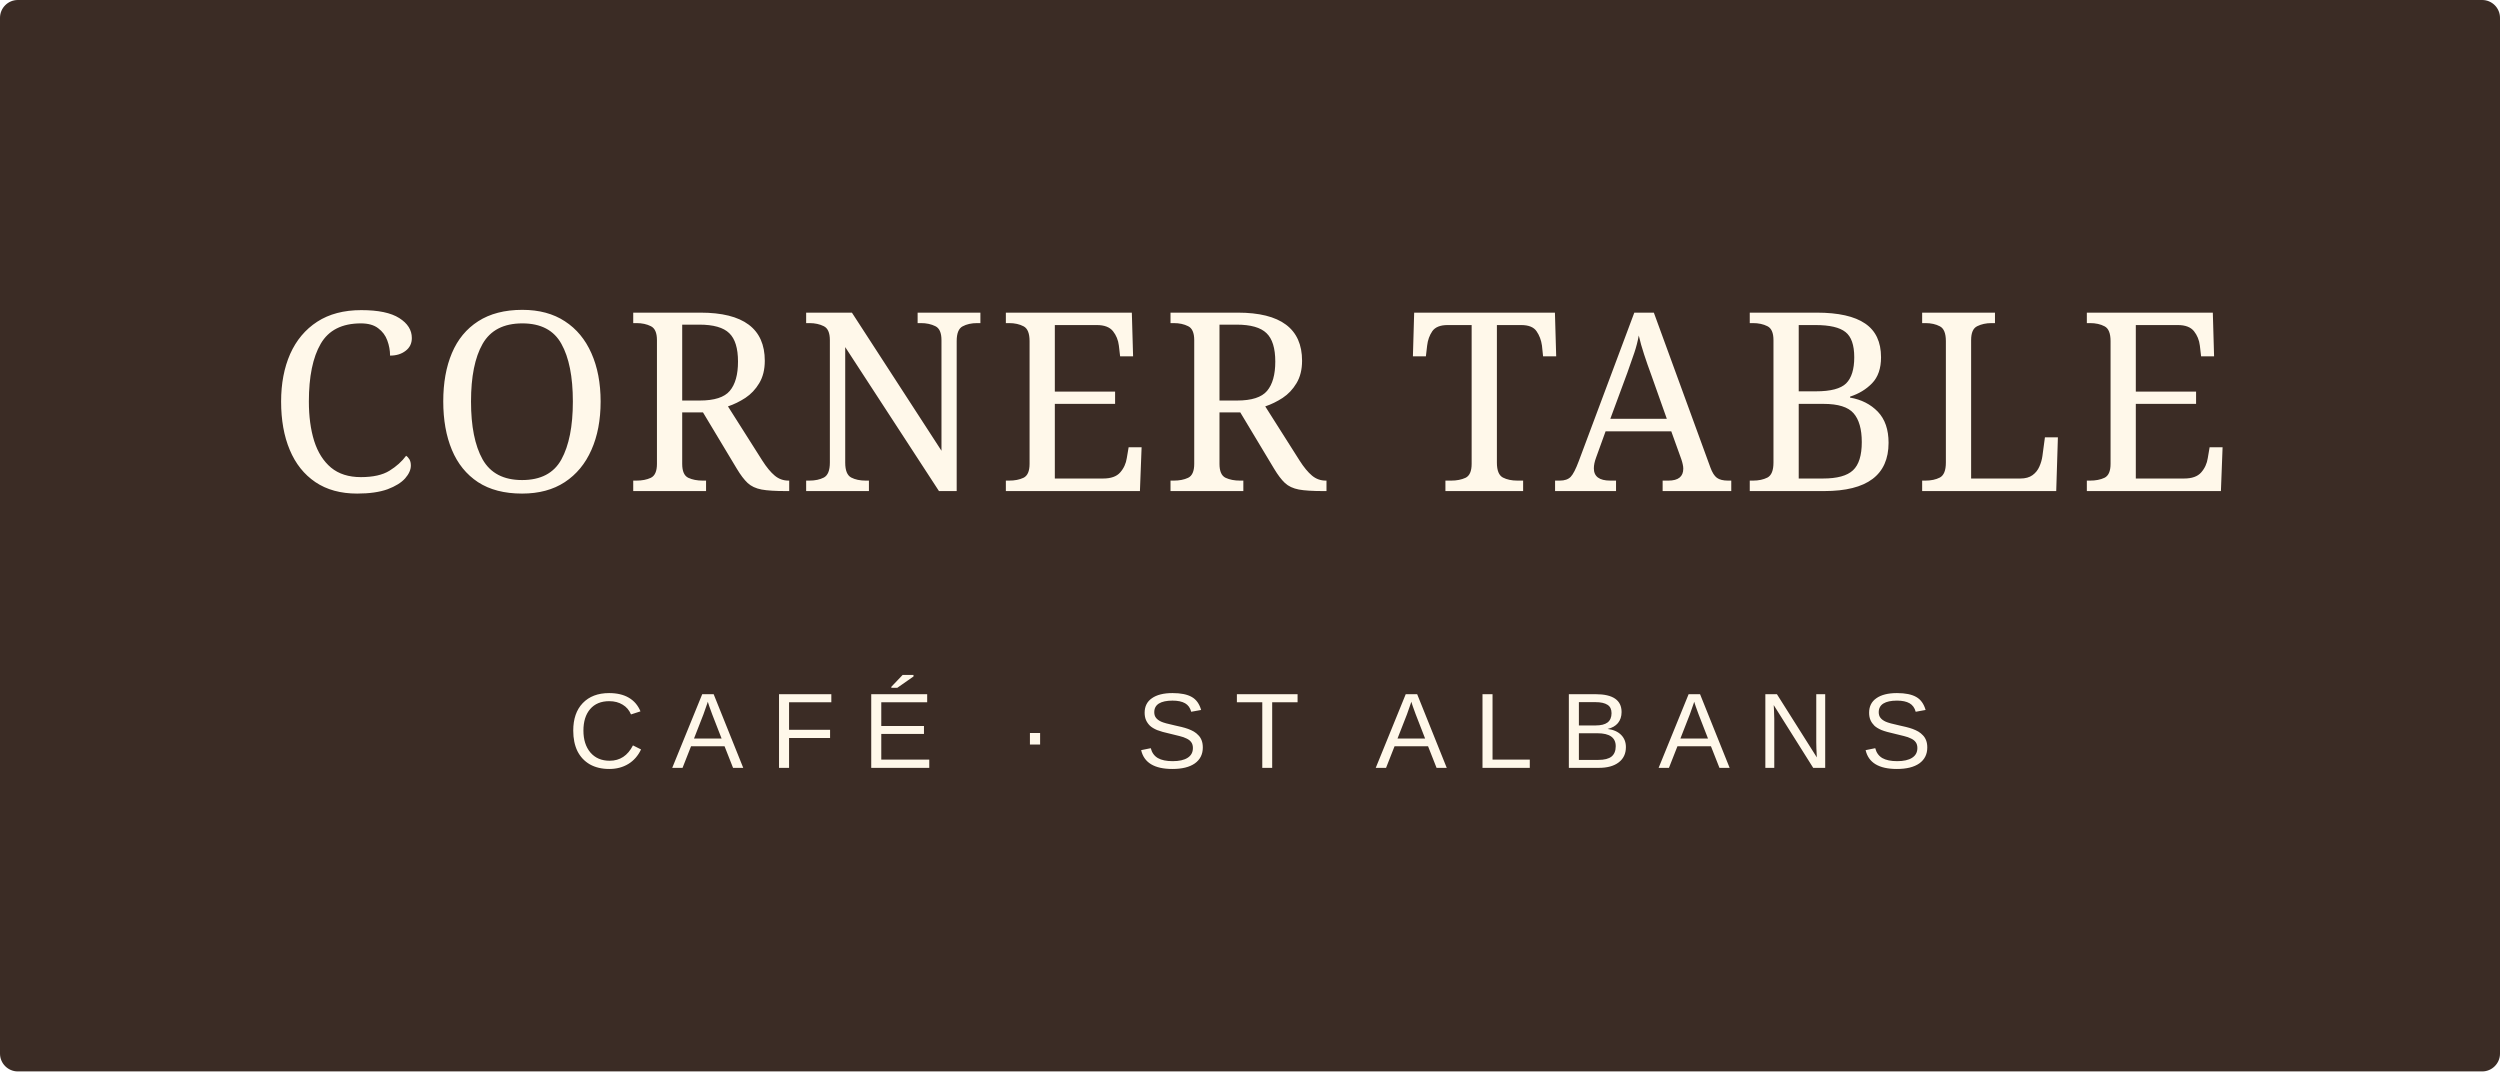
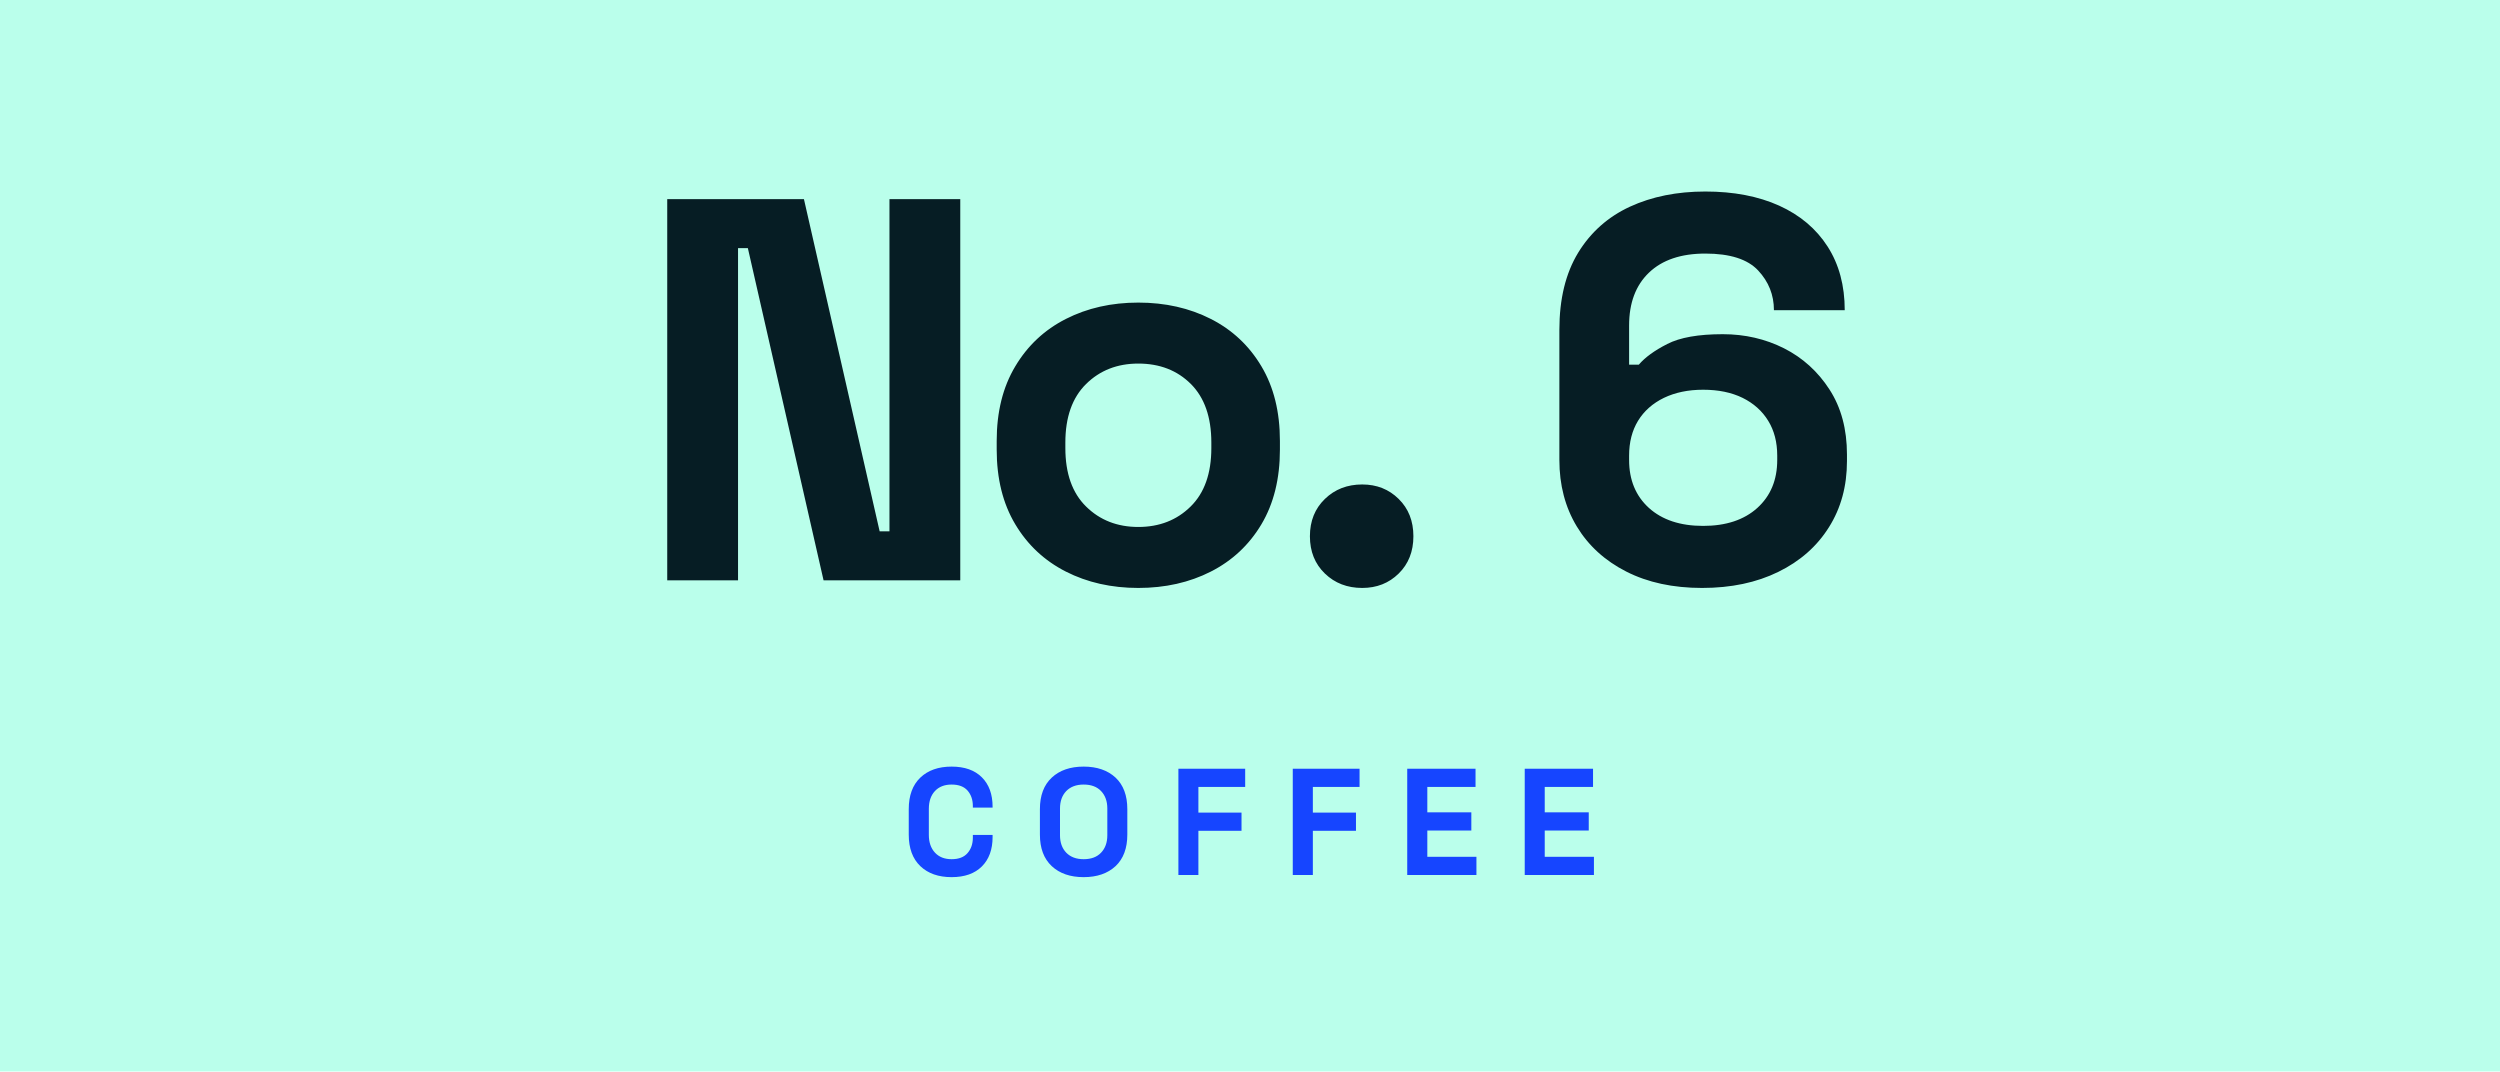
<svg xmlns="http://www.w3.org/2000/svg" width="280" height="120" viewBox="0 0 280 120">
-   <rect width="280" height="120" rx="2" fill="#3b2c25" />
-   <g fill="#fff8ea" text-anchor="middle">
-     <text x="140" y="55" font-family="Georgia,serif" font-size="28" letter-spacing="1">CORNER TABLE</text>
-     <text x="140" y="86" font-family="Arial,sans-serif" font-size="12" letter-spacing="3">CAFÉ · ST ALBANS</text>
-   </g>
+   <rect width="280" height="120" fill="#baffeb" />
+   <path d="M82.66 65L74.73 65L74.73 22.30L90.04 22.30L98.52 59.51L99.62 59.51L99.62 22.30L107.55 22.30L107.55 65L92.24 65L83.76 27.79L82.66 27.79M127.49 65.85Q122.98 65.85 119.38 64.02Q115.78 62.19 113.71 58.72Q111.63 55.24 111.63 50.36L111.63 49.38Q111.63 44.50 113.71 41.03Q115.78 37.55 119.38 35.72Q122.98 33.89 127.49 33.89Q132.01 33.89 135.61 35.72Q139.21 37.55 141.28 41.03Q143.35 44.50 143.35 49.38L143.35 50.36Q143.35 55.24 141.28 58.72Q139.21 62.19 135.61 64.02Q132.01 65.85 127.49 65.85M127.49 59.02Q131.03 59.02 133.35 56.73Q135.67 54.45 135.67 50.18L135.67 49.57Q135.67 45.30 133.38 43.01Q131.09 40.72 127.49 40.72Q123.96 40.72 121.64 43.01Q119.32 45.30 119.32 49.57L119.32 50.18Q119.32 54.45 121.64 56.73Q123.96 59.02 127.49 59.02M152.57 65.85Q150.06 65.85 148.39 64.24Q146.71 62.62 146.71 60.06Q146.71 57.50 148.39 55.88Q150.06 54.26 152.57 54.26Q155.01 54.26 156.65 55.88Q158.30 57.50 158.30 60.06Q158.30 62.62 156.65 64.24Q155.01 65.85 152.57 65.85M190.63 65.85Q185.75 65.85 182.15 64.02Q178.55 62.19 176.60 58.96Q174.65 55.73 174.65 51.52L174.65 36.94Q174.65 31.76 176.75 28.31Q178.86 24.86 182.55 23.15Q186.24 21.45 191 21.45Q195.75 21.45 199.26 23.03Q202.77 24.62 204.69 27.61Q206.61 30.60 206.61 34.74L198.68 34.74Q198.68 32.18 196.91 30.29Q195.14 28.40 191 28.40Q186.91 28.40 184.68 30.54Q182.46 32.67 182.46 36.45L182.46 40.84L183.55 40.84Q184.59 39.62 186.73 38.53Q188.86 37.43 192.95 37.43Q196.67 37.43 199.81 39.01Q202.95 40.60 204.90 43.62Q206.86 46.64 206.86 50.91L206.86 51.64Q206.86 55.85 204.84 59.05Q202.83 62.26 199.17 64.05Q195.51 65.85 190.63 65.85M190.75 58.90Q194.59 58.90 196.82 56.89Q199.05 54.87 199.05 51.52L199.05 51.03Q199.05 48.77 198.04 47.13Q197.03 45.48 195.17 44.56Q193.31 43.65 190.75 43.65Q188.25 43.65 186.36 44.56Q184.47 45.48 183.46 47.13Q182.46 48.77 182.46 51.03L182.46 51.52Q182.46 54.87 184.68 56.89Q186.91 58.90 190.75 58.90" fill="#061d24" />
+   <path d="M106.58 98.24Q104.37 98.24 103.08 97.01Q101.78 95.77 101.78 93.48L101.78 90.62Q101.78 88.33 103.08 87.09Q104.37 85.86 106.58 85.86Q108.77 85.86 109.97 87.06Q111.17 88.26 111.17 90.35L111.17 90.45L108.96 90.45L108.96 90.28Q108.96 89.23 108.37 88.55Q107.78 87.87 106.58 87.87Q105.39 87.87 104.71 88.60Q104.03 89.33 104.03 90.59L104.03 93.51Q104.03 94.75 104.71 95.49Q105.39 96.23 106.58 96.23Q107.78 96.23 108.37 95.54Q108.96 94.86 108.96 93.82L108.96 93.51L111.17 93.51L111.17 93.75Q111.17 95.84 109.97 97.04Q108.77 98.24 106.58 98.24M121.37 98.24Q119.12 98.24 117.80 97.01Q116.47 95.77 116.47 93.48L116.47 90.62Q116.47 88.33 117.80 87.09Q119.12 85.86 121.37 85.86Q123.61 85.86 124.94 87.09Q126.26 88.33 126.26 90.62L126.26 93.48Q126.26 95.77 124.94 97.01Q123.61 98.24 121.37 98.24M121.37 96.23Q122.63 96.23 123.32 95.50Q124.02 94.77 124.02 93.55L124.02 90.55Q124.02 89.33 123.32 88.60Q122.63 87.87 121.37 87.87Q120.13 87.87 119.42 88.60Q118.72 89.33 118.72 90.55L118.72 93.55Q118.72 94.77 119.42 95.50Q120.13 96.23 121.37 96.23M134.22 98L131.98 98L131.98 86.10L139.46 86.10L139.46 88.14L134.22 88.14L134.22 91.01L139.05 91.01L139.05 93.05L134.22 93.05M147.04 98L144.79 98L144.79 86.10L152.27 86.10L152.27 88.14L147.04 88.14L147.04 91.01L151.87 91.01L151.87 93.05L147.04 93.05M165.36 98L157.61 98L157.61 86.10L165.26 86.10L165.26 88.14L159.86 88.14L159.86 90.98L164.79 90.98L164.79 93.02L159.86 93.02L159.86 95.96L165.36 95.96M178.52 98L170.77 98L170.77 86.10L178.42 86.10L178.42 88.14L173.01 88.14L173.01 90.98L177.94 90.98L177.94 93.02L173.01 93.02L173.01 95.96L178.52 95.96" fill="#1645ff" />
</svg>
